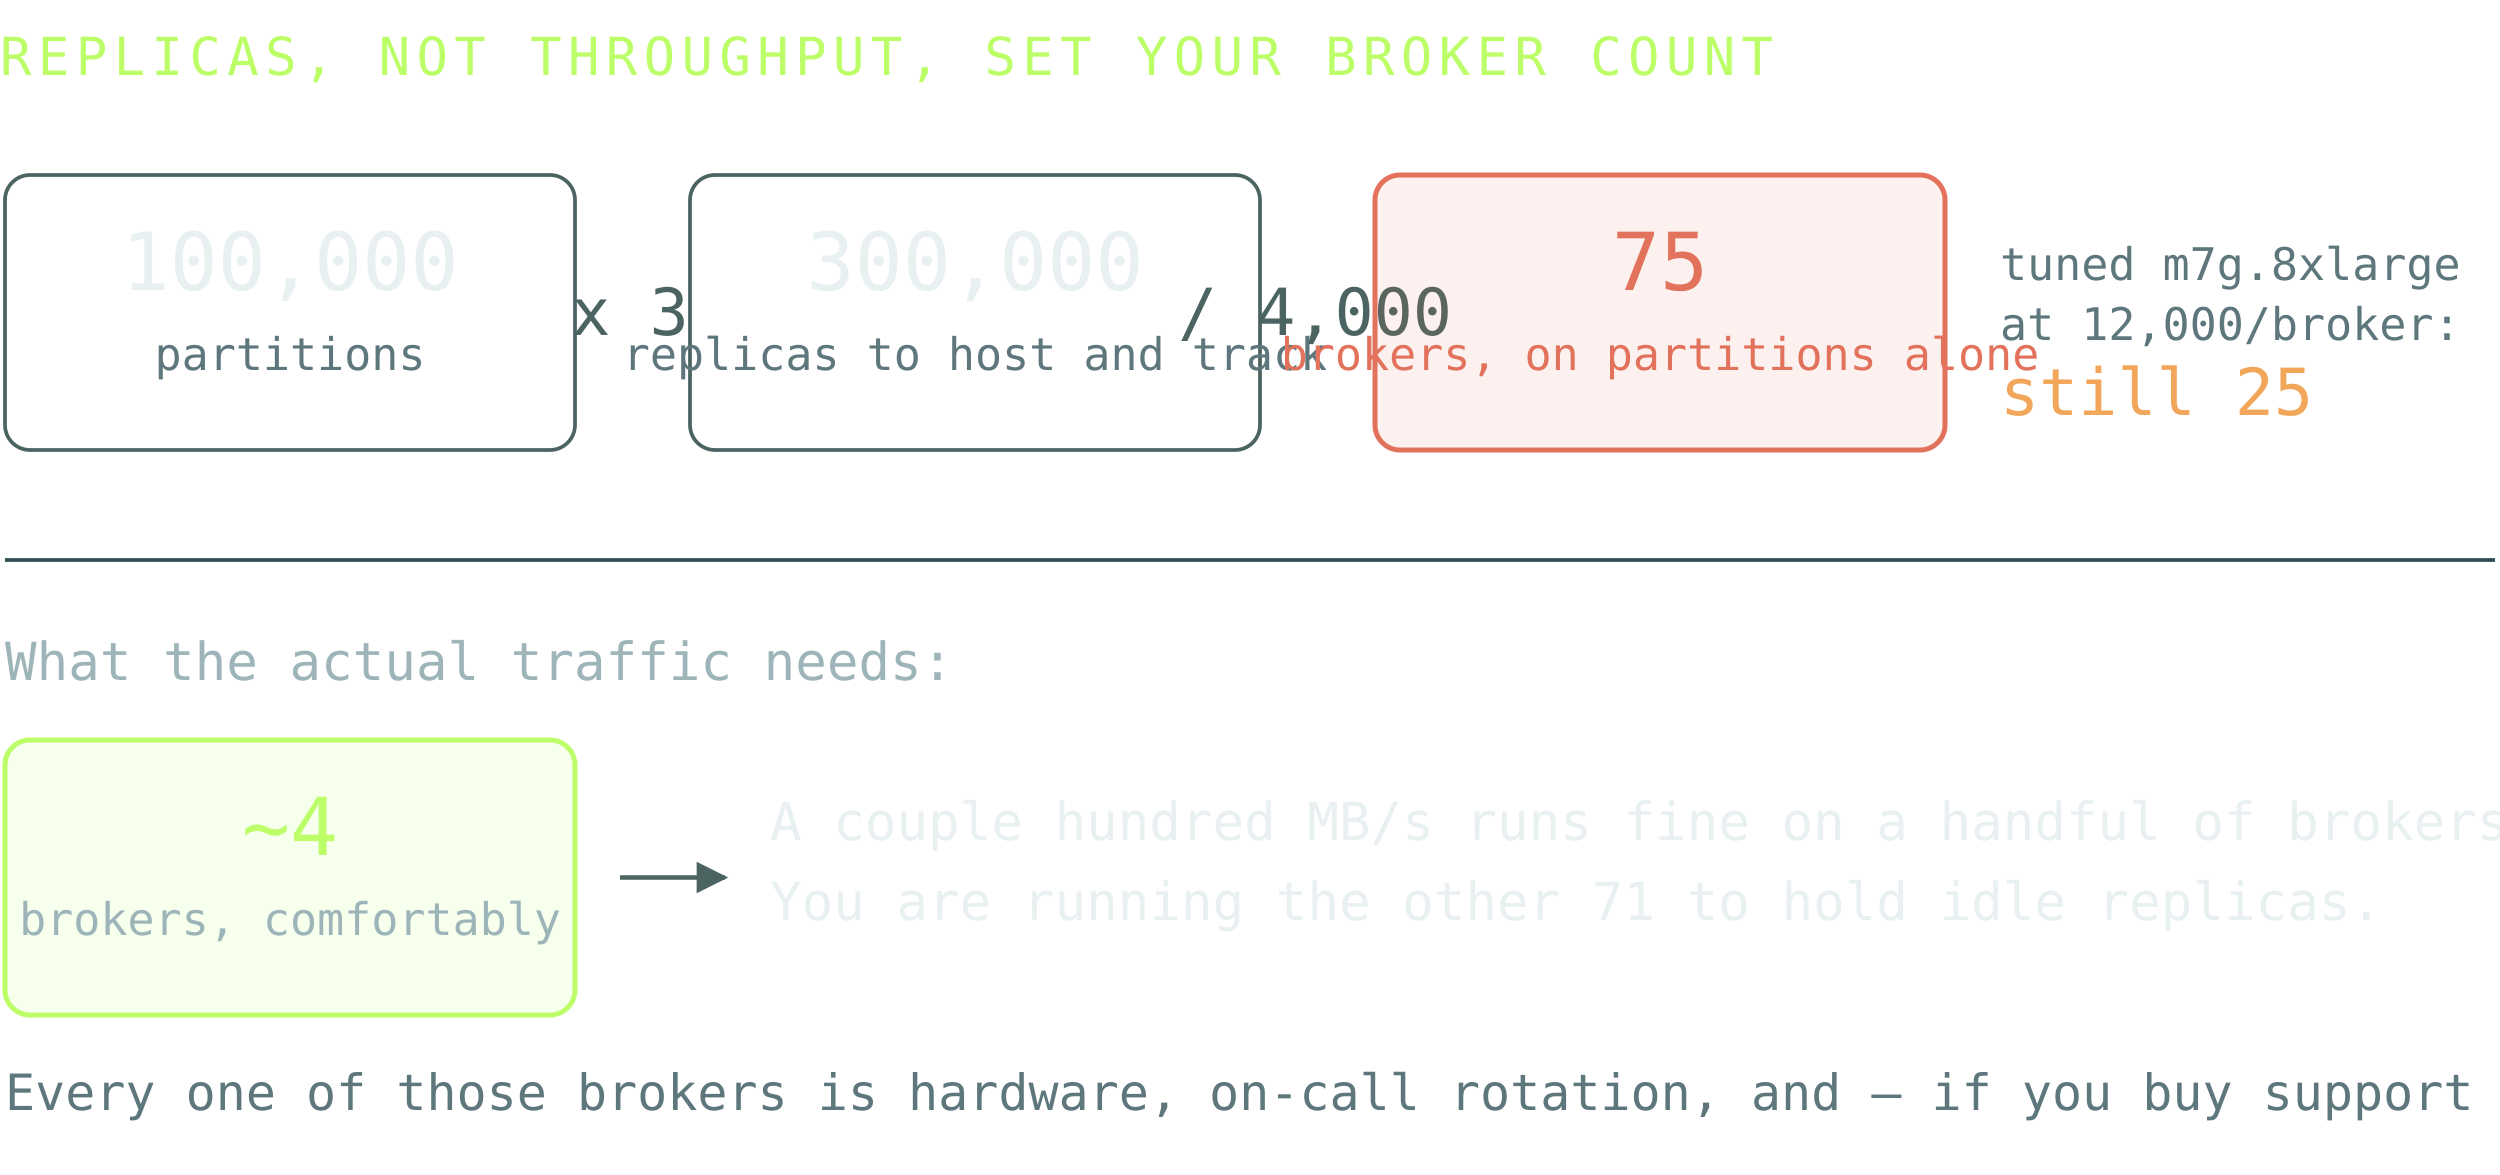
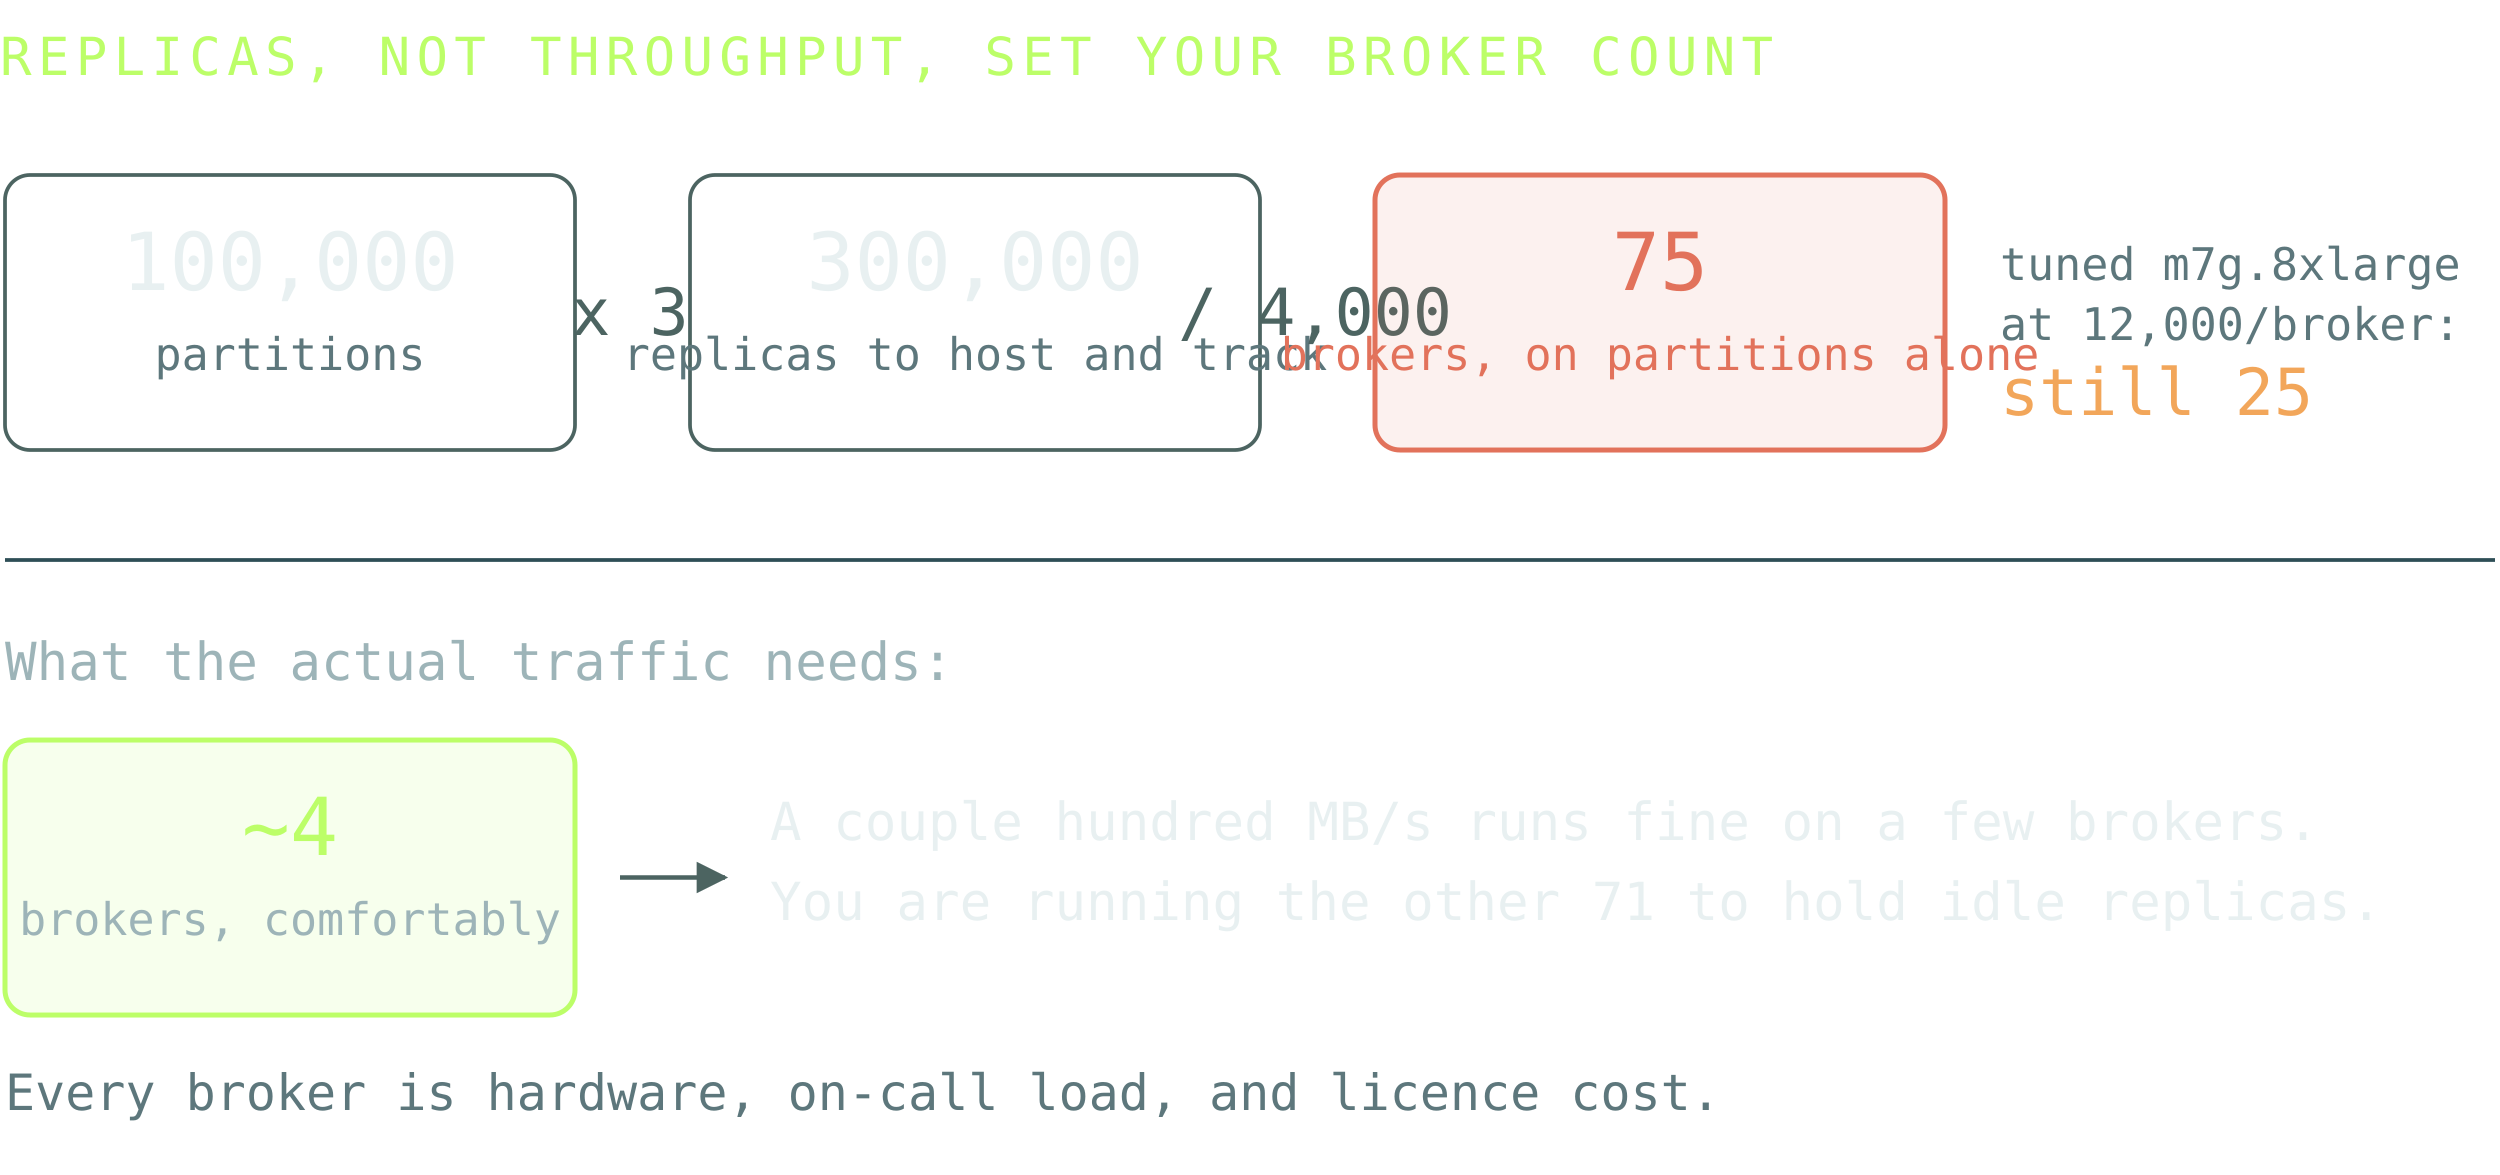
<svg xmlns="http://www.w3.org/2000/svg" viewBox="0 0 1000 470" role="img" aria-label="100,000 partitions times replication factor 3 equals 300,000 replicas, divided by 4,000 replicas per broker equals 75 brokers needed on partition count alone, against roughly 4 brokers needed for the cluster's actual throughput.">
  <defs>
    <marker id="bm-arrow" viewBox="0 0 10 10" refX="9" refY="5" markerWidth="7" markerHeight="7" orient="auto-start-reverse">
      <path d="M 0 0 L 10 5 L 0 10 z" fill="#4c6461" />
    </marker>
  </defs>
  <text x="0" y="30" font-family="ui-monospace,Menlo,monospace" font-size="21" letter-spacing="2.5" fill="#bcfe68">REPLICAS, NOT THROUGHPUT, SET YOUR BROKER COUNT</text>
  <rect x="2" y="70" width="228" height="110" rx="10" fill="none" stroke="#4c6461" stroke-width="1.5" />
  <text x="116" y="116" text-anchor="middle" font-family="ui-monospace,Menlo,monospace" font-size="32" fill="#e8f0f1">100,000</text>
  <text x="116" y="148" text-anchor="middle" font-family="ui-monospace,Menlo,monospace" font-size="18" fill="#5d777c">partitions</text>
  <text x="252" y="134" text-anchor="middle" font-family="ui-monospace,Menlo,monospace" font-size="26" fill="#4c6461">x 3</text>
  <rect x="276" y="70" width="228" height="110" rx="10" fill="none" stroke="#4c6461" stroke-width="1.5" />
  <text x="390" y="116" text-anchor="middle" font-family="ui-monospace,Menlo,monospace" font-size="32" fill="#e8f0f1">300,000</text>
  <text x="390" y="148" text-anchor="middle" font-family="ui-monospace,Menlo,monospace" font-size="18" fill="#5d777c">replicas to host and track</text>
  <text x="526" y="134" text-anchor="middle" font-family="ui-monospace,Menlo,monospace" font-size="26" fill="#4c6461">/ 4,000</text>
  <rect x="550" y="70" width="228" height="110" rx="10" fill="rgba(226,114,91,0.10)" stroke="#e2725b" stroke-width="2" />
  <text x="664" y="116" text-anchor="middle" font-family="ui-monospace,Menlo,monospace" font-size="32" fill="#e2725b">75</text>
  <text x="664" y="148" text-anchor="middle" font-family="ui-monospace,Menlo,monospace" font-size="18" fill="#e2725b">brokers, on partitions alone</text>
  <text x="800" y="112" font-family="ui-monospace,Menlo,monospace" font-size="18" fill="#5d777c">tuned m7g.8xlarge</text>
  <text x="800" y="136" font-family="ui-monospace,Menlo,monospace" font-size="18" fill="#5d777c">at 12,000/broker:</text>
  <text x="800" y="166" font-family="ui-monospace,Menlo,monospace" font-size="26" fill="#f2a65a">still 25</text>
  <line x1="2" y1="224" x2="998" y2="224" stroke="#2e4e56" stroke-width="1.5" />
  <text x="2" y="272" font-family="ui-monospace,Menlo,monospace" font-size="21" fill="#9db4b8">What the actual traffic needs:</text>
  <rect x="2" y="296" width="228" height="110" rx="10" fill="rgba(188,254,104,0.12)" stroke="#bcfe68" stroke-width="2" />
  <text x="116" y="342" text-anchor="middle" font-family="ui-monospace,Menlo,monospace" font-size="32" fill="#bcfe68">~4</text>
  <text x="116" y="374" text-anchor="middle" font-family="ui-monospace,Menlo,monospace" font-size="18" fill="#9db4b8">brokers, comfortably</text>
  <line x1="248" y1="351" x2="290" y2="351" stroke="#4c6461" stroke-width="1.8" marker-end="url(#bm-arrow)" />
-   <text x="308" y="336" font-family="ui-monospace,Menlo,monospace" font-size="21" fill="#e8f0f1">A couple hundred MB/s runs fine on a handful of brokers.</text>
+   <text x="308" y="336" font-family="ui-monospace,Menlo,monospace" font-size="21" fill="#e8f0f1">A couple hundred MB/s runs fine on a few brokers.</text>
  <text x="308" y="368" font-family="ui-monospace,Menlo,monospace" font-size="21" fill="#e8f0f1">You are running the other 71 to hold idle replicas.</text>
-   <text x="2" y="444" font-family="ui-monospace,Menlo,monospace" font-size="20" fill="#5d777c">Every one of those brokers is hardware, on-call rotation, and — if you buy support — licence.</text>
+   <text x="2" y="444" font-family="ui-monospace,Menlo,monospace" font-size="20" fill="#5d777c">Every broker is hardware, on-call load, and licence cost.</text>
</svg>
